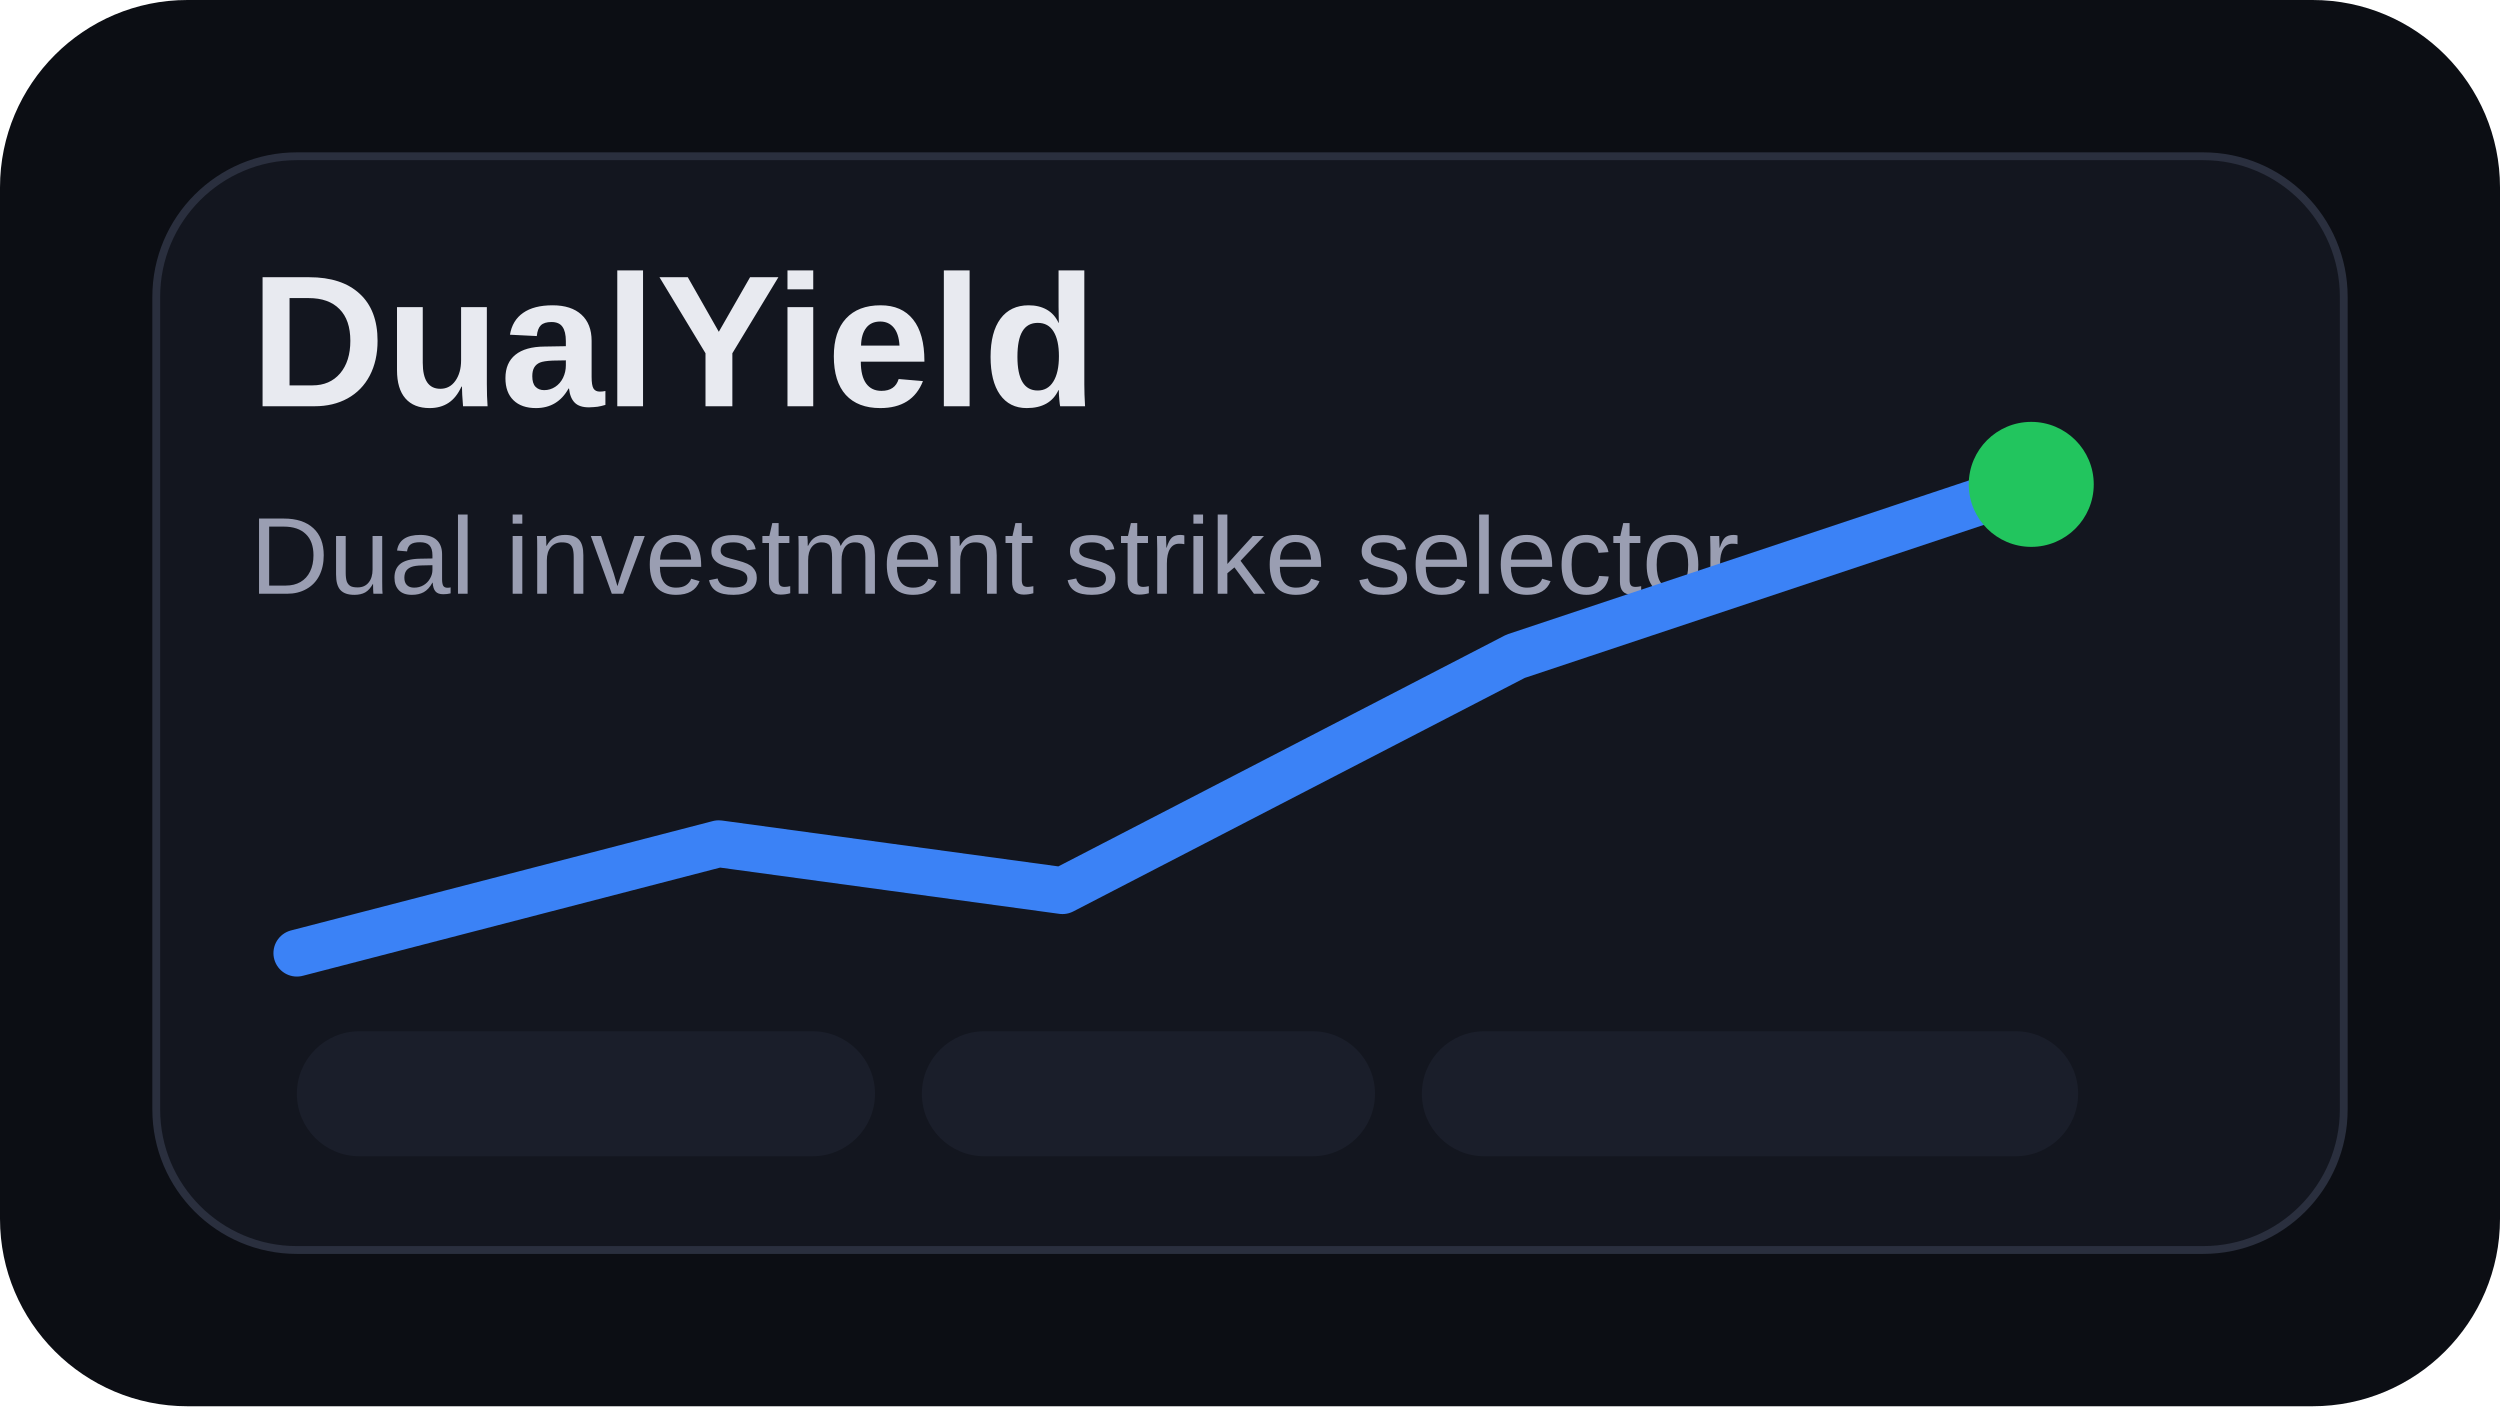
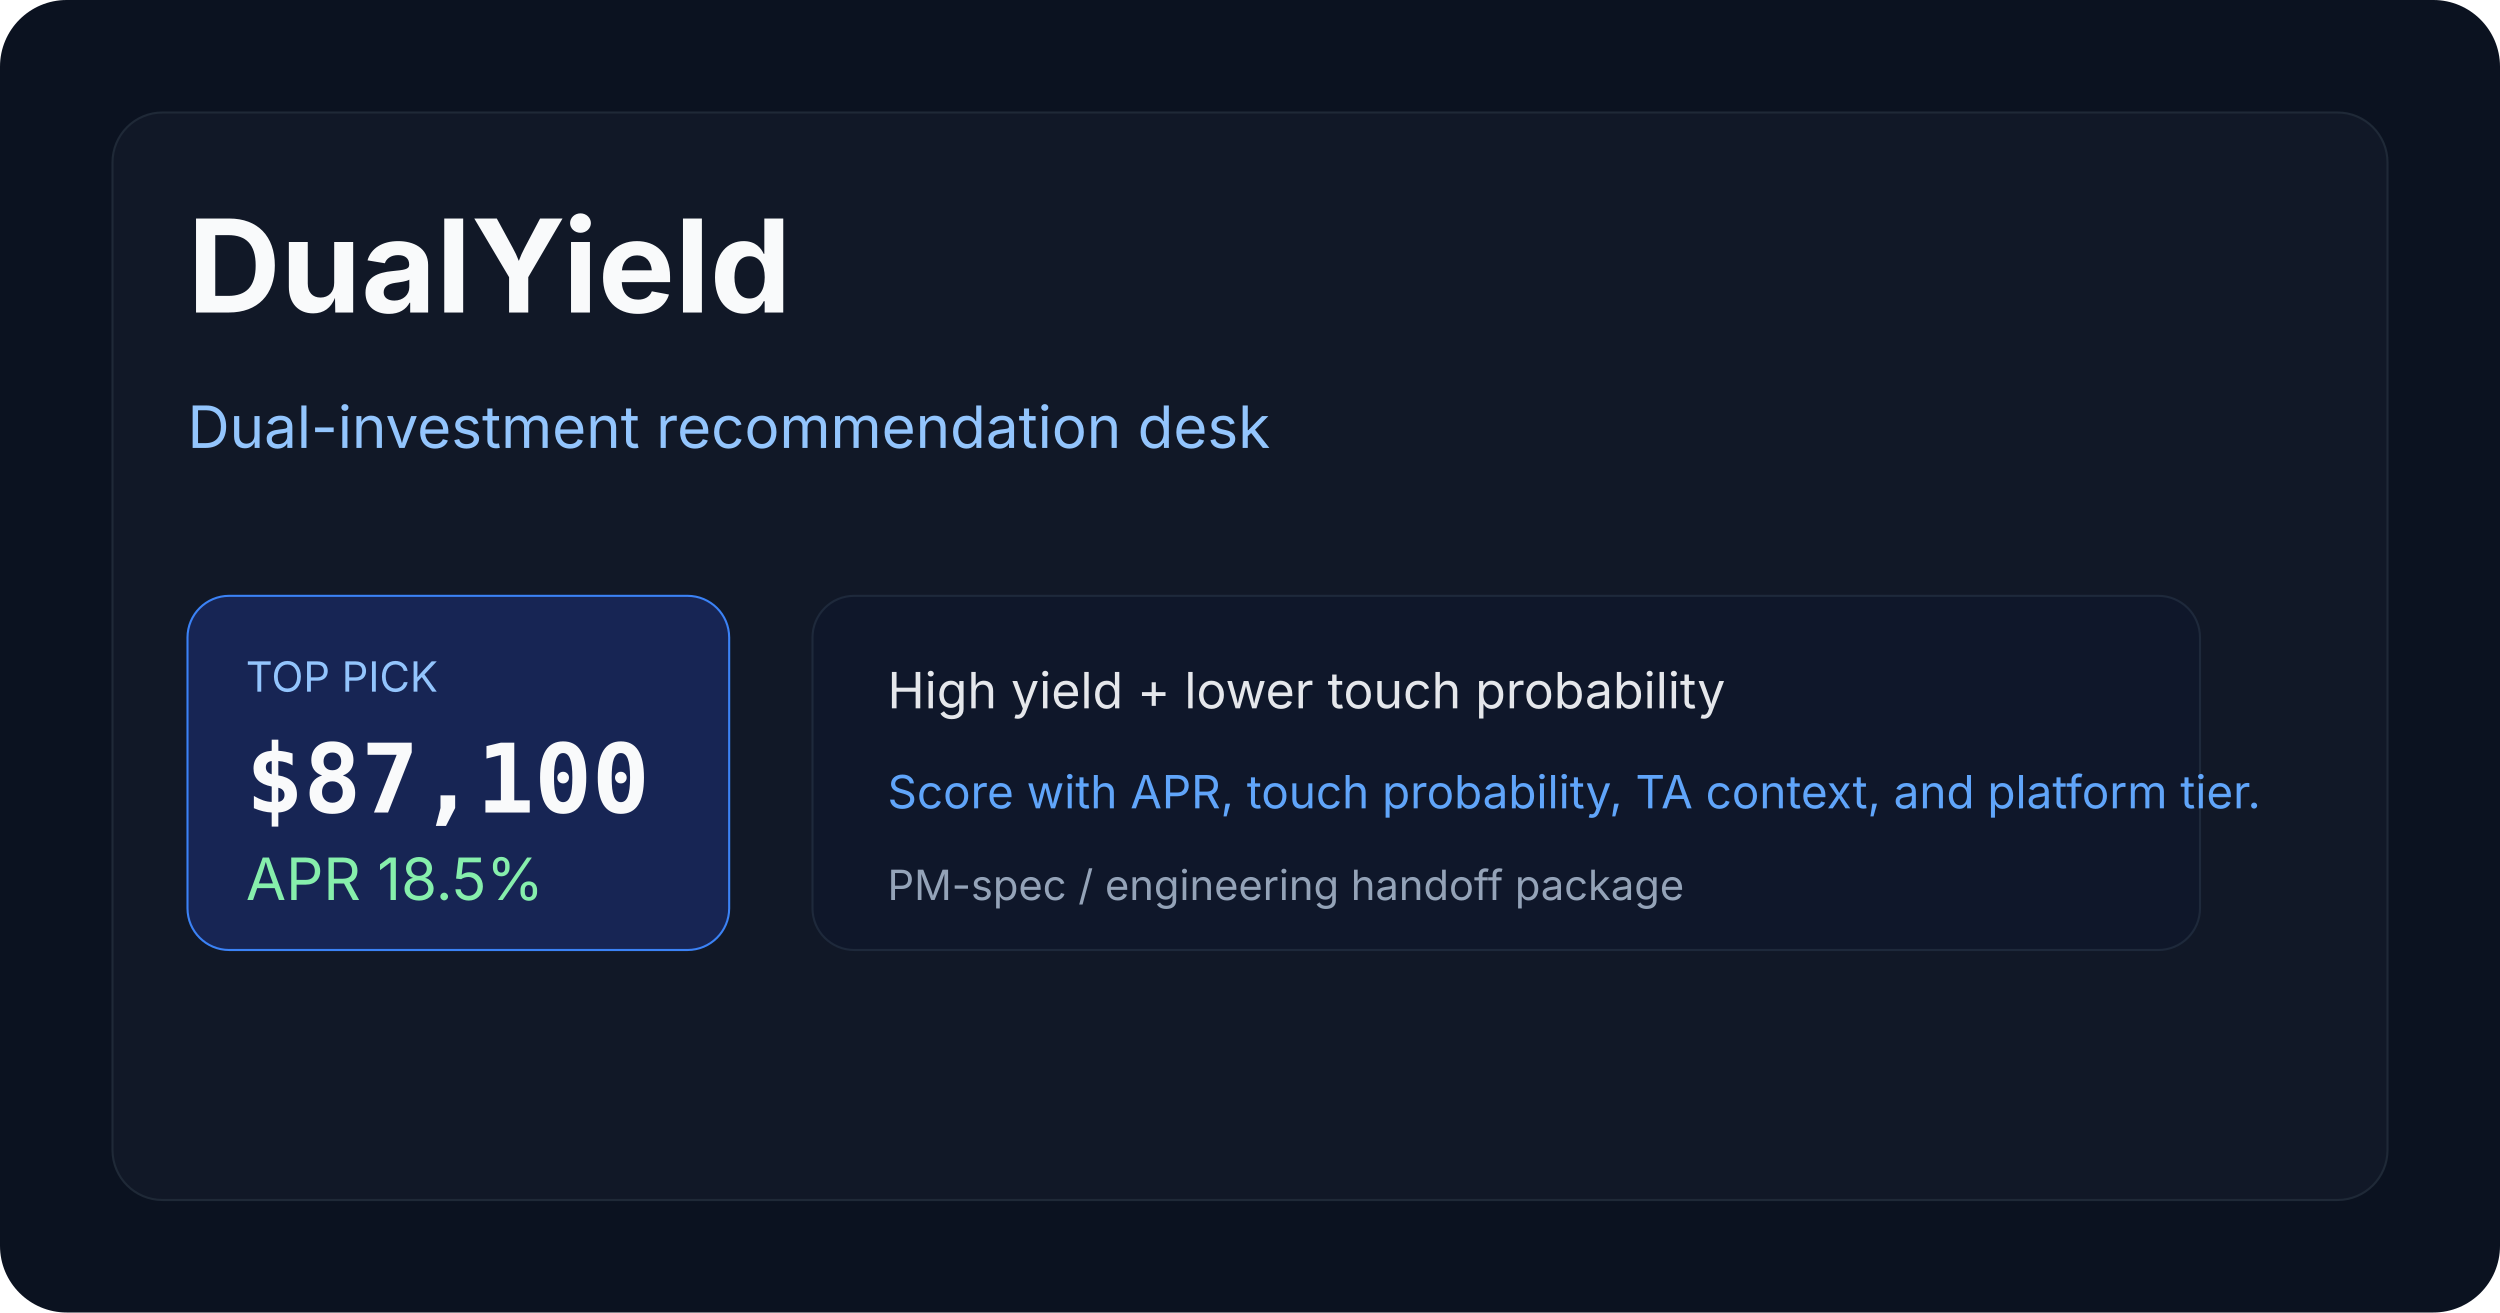
- <svg xmlns="http://www.w3.org/2000/svg" viewBox="0 0 320 180" fill="none">
-   <rect width="320" height="180" rx="24" fill="#0C0E14" />
-   <rect x="20" y="20" width="280" height="140" rx="18" fill="#13161F" stroke="#2A2F3E" />
-   <text x="32" y="52" fill="#E8EAF0" font-family="Arial, sans-serif" font-size="24" font-weight="700">DualYield</text>
-   <text x="32" y="76" fill="#9A9EB2" font-family="Arial, sans-serif" font-size="14">Dual investment strike selector</text>
-   <path d="M38 122L92 108L136 114L194 84L260 62" stroke="#3B82F6" stroke-width="6" stroke-linecap="round" stroke-linejoin="round" />
-   <circle cx="260" cy="62" r="8" fill="#22C55E" />
-   <rect x="38" y="132" width="74" height="16" rx="8" fill="#1A1E2A" />
-   <rect x="118" y="132" width="58" height="16" rx="8" fill="#1A1E2A" />
-   <rect x="182" y="132" width="84" height="16" rx="8" fill="#1A1E2A" />
+ <svg xmlns="http://www.w3.org/2000/svg" width="1200" height="630" viewBox="0 0 1200 630" fill="none">
+   <rect width="1200" height="630" rx="32" fill="#0B1220" />
+   <rect x="54" y="54" width="1092" height="522" rx="24" fill="#111827" stroke="#1F2937" />
+   <text x="90" y="150" fill="#F9FAFB" font-family="Inter, Arial, sans-serif" font-size="62" font-weight="700">DualYield</text>
+   <text x="90" y="215" fill="#93C5FD" font-family="Inter, Arial, sans-serif" font-size="28">Dual-investment recommendation desk</text>
+   <rect x="90" y="286" width="260" height="170" rx="20" fill="#172554" stroke="#3B82F6" />
+   <text x="118" y="332" fill="#93C5FD" font-family="Inter, Arial, sans-serif" font-size="20">TOP PICK</text>
+   <text x="118" y="390" fill="#F9FAFB" font-family="JetBrains Mono, monospace" font-size="46" font-weight="700">$87,100</text>
+   <text x="118" y="432" fill="#86EFAC" font-family="Inter, Arial, sans-serif" font-size="28">APR 18.5%</text>
+   <rect x="390" y="286" width="666" height="170" rx="20" fill="#0F172A" stroke="#1E293B" />
+   <text x="426" y="340" fill="#E5E7EB" font-family="Inter, Arial, sans-serif" font-size="24">High yield + lower touch probability</text>
+   <text x="426" y="388" fill="#60A5FA" font-family="Inter, Arial, sans-serif" font-size="22">Score with APR, touch probability, TA context, and platform tier.</text>
+   <text x="426" y="432" fill="#94A3B8" font-family="Inter, Arial, sans-serif" font-size="20">PM-spec / engineering handoff package</text>
</svg>
